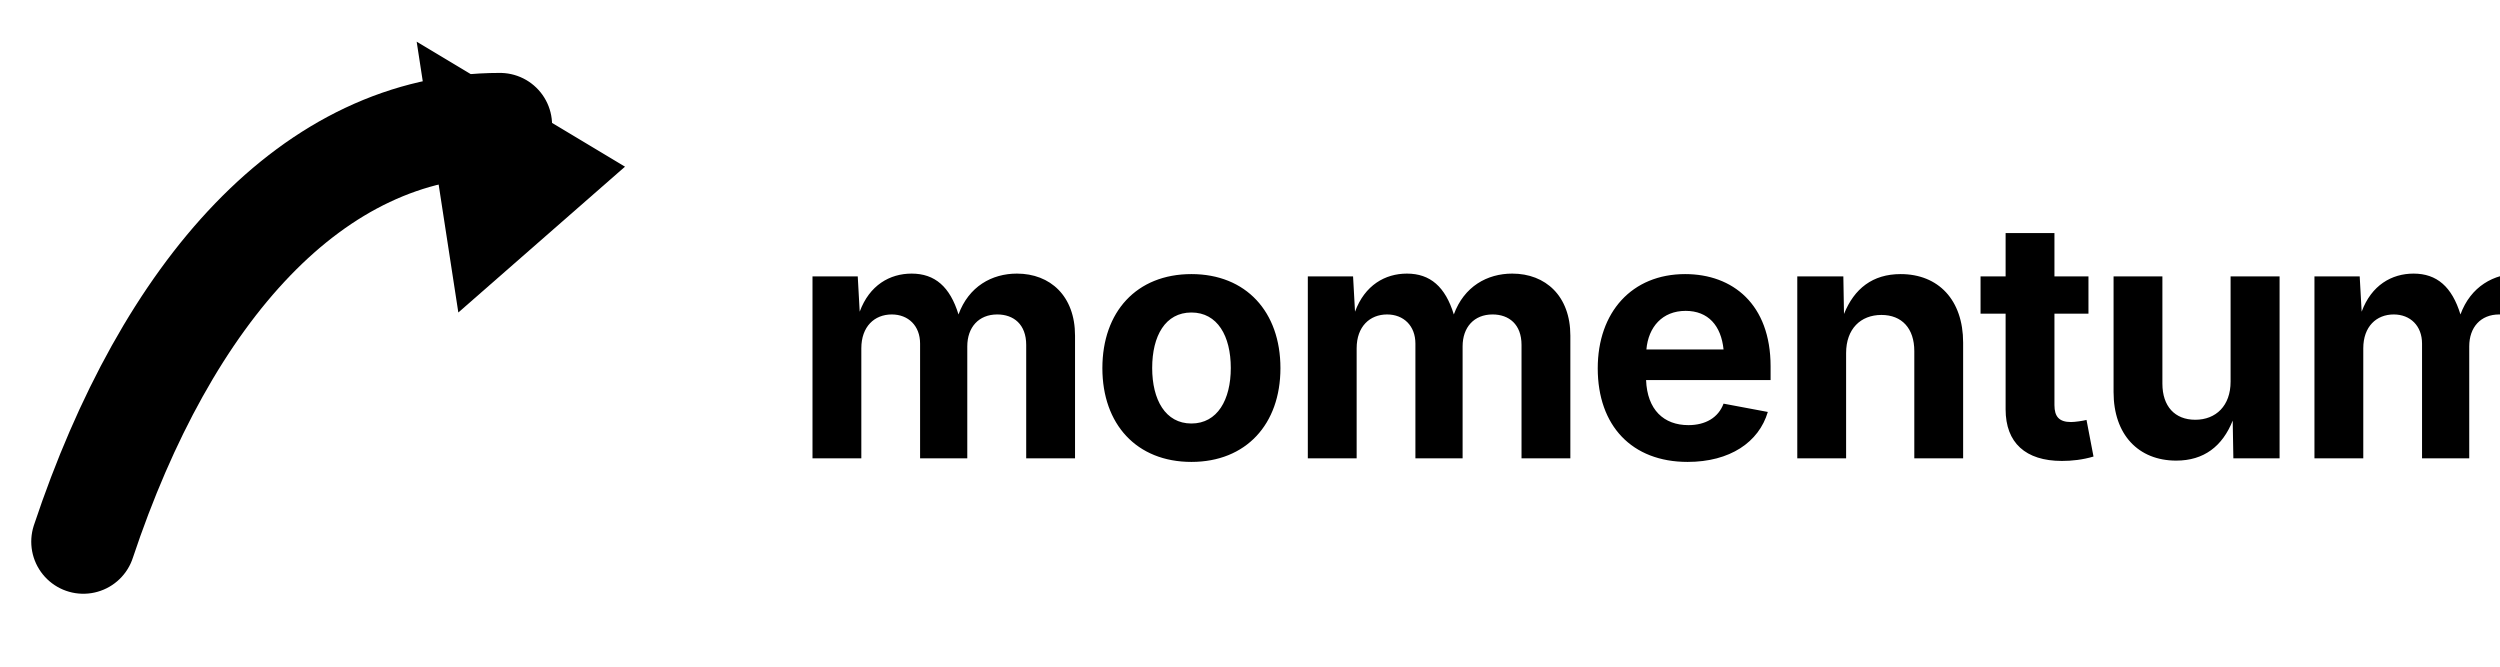
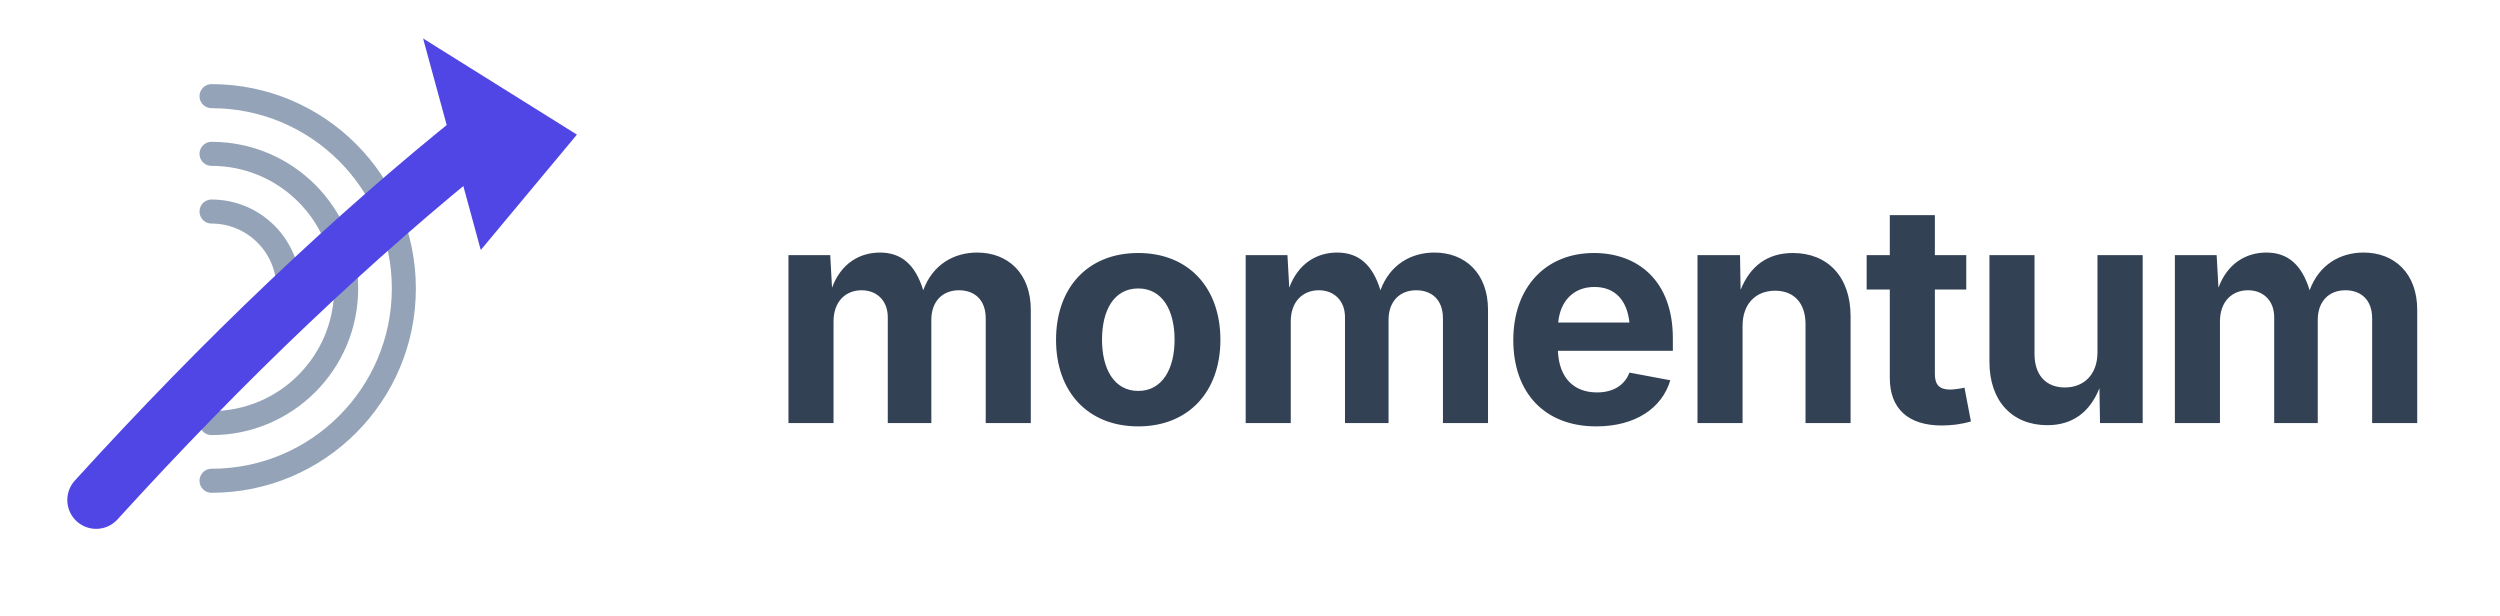
- <svg xmlns="http://www.w3.org/2000/svg" viewBox="0 0 240 64" fill="none" aria-hidden="true">
+ <svg xmlns="http://www.w3.org/2000/svg" viewBox="0 0 260 64" fill="none" aria-hidden="true">
  <g transform="translate(0 0)">
-     <path d="M 8 52 C 16 28 30 12 48 12" stroke="currentColor" stroke-width="10" stroke-linecap="round" />
-     <path d="M 40 4 L 60 16 L 44 30 Z" fill="currentColor" />
+     <g stroke="#94A3B8" stroke-width="2.5" stroke-linecap="round" fill="none">
+       <path d="M 22 22 A 8 8 0 0 1 22 38" />
+       <path d="M 22 16 A 14 14 0 0 1 22 44" />
+       <path d="M 22 10 A 20 20 0 0 1 22 50" />
+     </g>
+     <path d="M 10 52 Q 30 30 50 14" stroke="#4F46E5" stroke-width="6" stroke-linecap="round" fill="none" />
+     <path d="M 44 4 L 60 14 L 50 26 Z" fill="#4F46E5" />
  </g>
-   <text x="76" y="44" fill="currentColor" font-family="'Inter Variable', Inter, system-ui, sans-serif" font-size="32" font-weight="650" letter-spacing="-0.02em">momentum</text>
+   <text x="80" y="44" fill="#334155" font-family="'Inter Variable', Inter, system-ui, sans-serif" font-size="32" font-weight="650" letter-spacing="-0.02em">momentum</text>
</svg>
